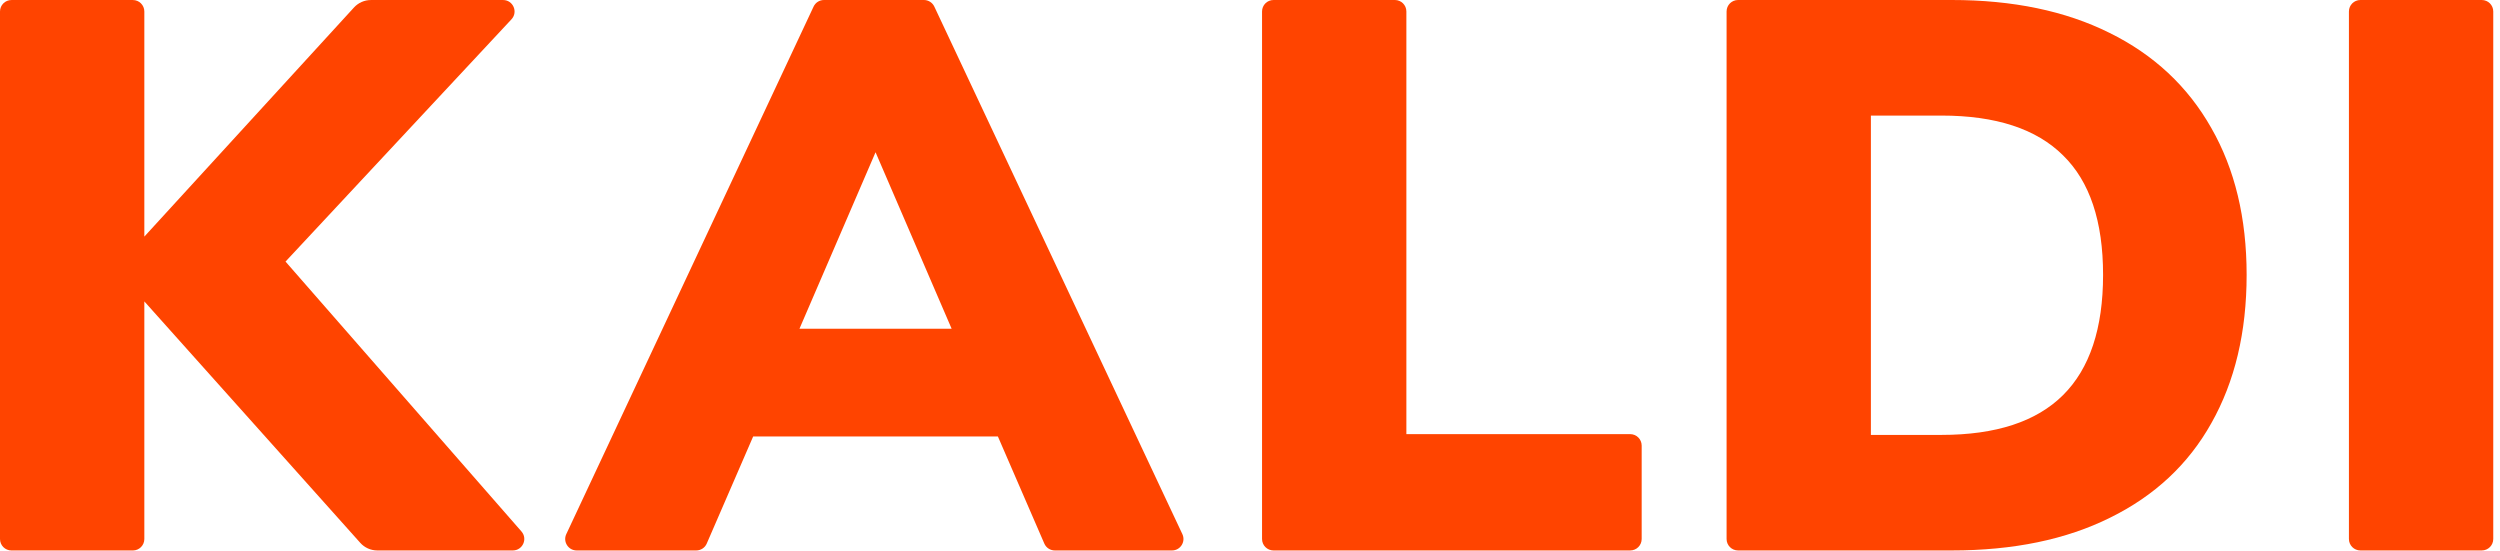
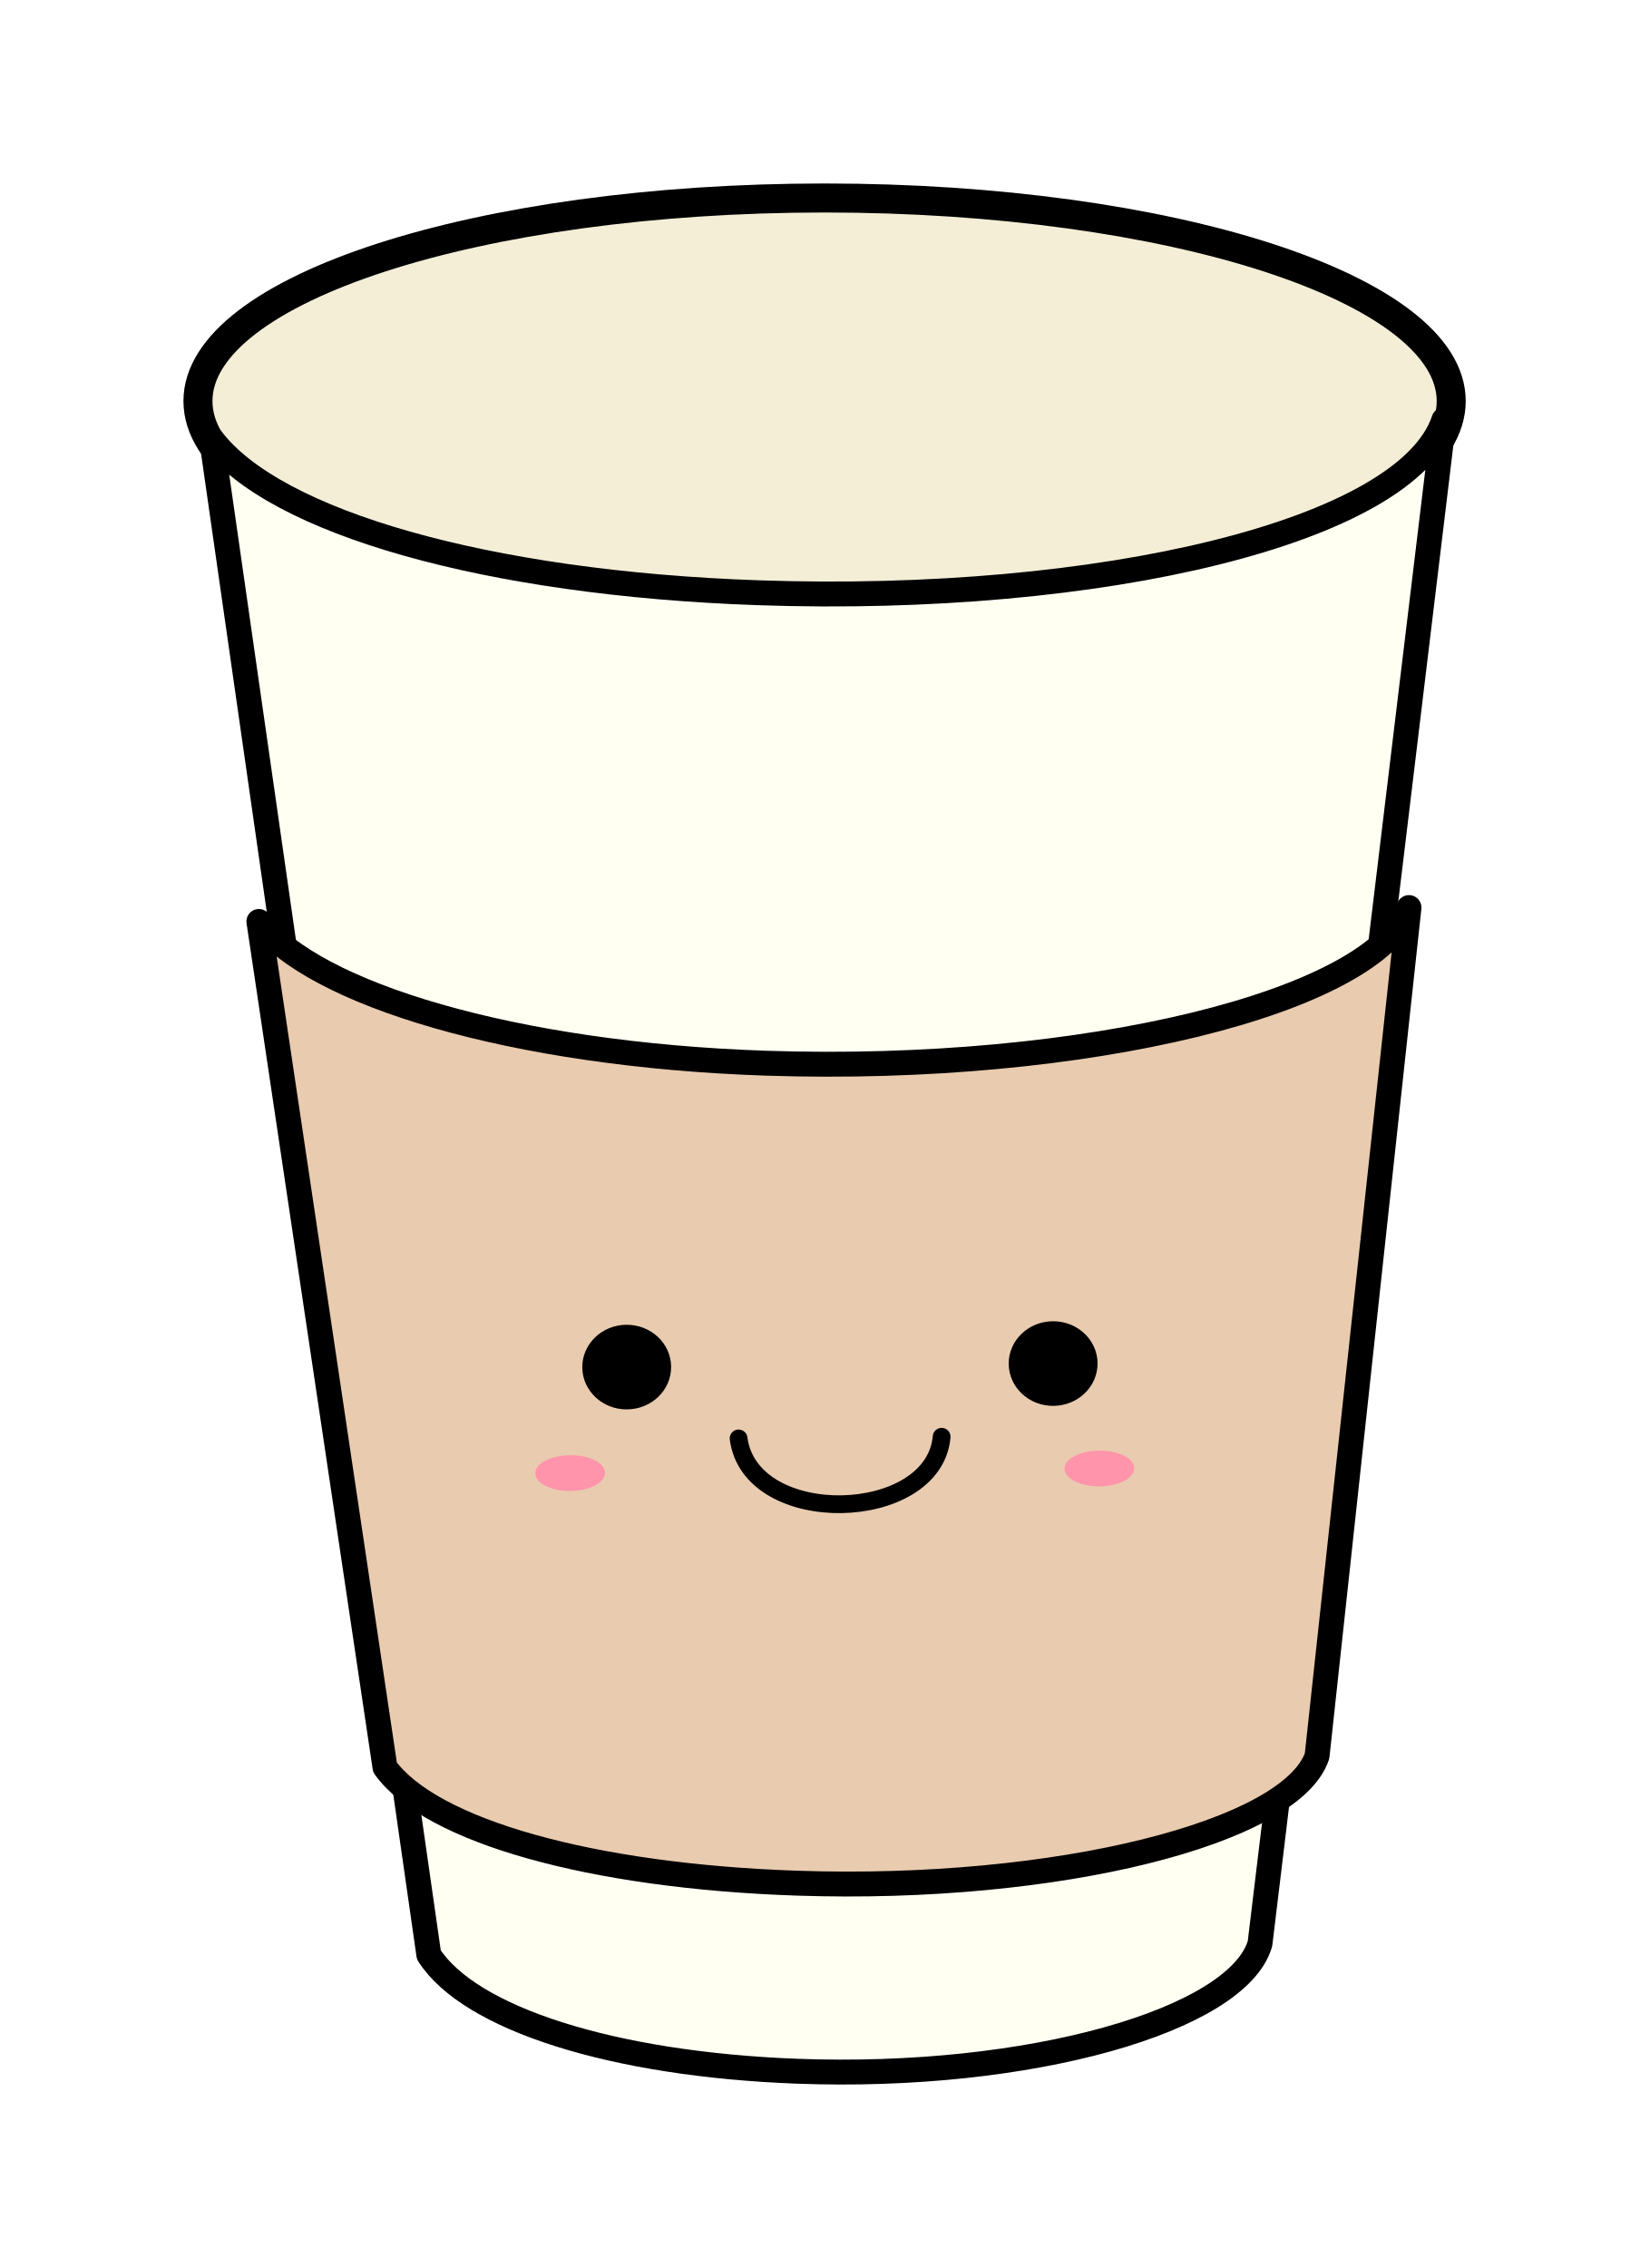
- <svg xmlns="http://www.w3.org/2000/svg" xmlns:xlink="http://www.w3.org/1999/xlink" viewBox="0 0 109 24">
-   <g transform="translate(-1470)">
-     <g style="mix-blend-mode:normal" transform="translate(1470)" fill="#f40">
-       <use xlink:href="#b" style="mix-blend-mode:normal" />
-       <use xlink:href="#c" style="mix-blend-mode:normal" />
-       <use xlink:href="#d" style="mix-blend-mode:normal" />
-       <use xlink:href="#e" style="mix-blend-mode:normal" />
-       <use xlink:href="#f" style="mix-blend-mode:normal" />
-     </g>
+ <svg xmlns="http://www.w3.org/2000/svg" width="89.897pt" height="123.615pt" viewBox="0 0 119.863 164.821" id="svg2" version="1.1">
+   <defs id="defs4">
+     </defs>
+   <g id="layer1" transform="translate(-403.4075,81.09366)">
+     <ellipse style="fill:#f4eed7;stroke:#000000;stroke-width:2.109;stroke-linecap:round;stroke-miterlimit:4;stroke-dasharray:none" id="path3691" cx="463.339" cy="-51.946" rx="45.544" ry="14.759" />
+     <path d="m 508.352,-50.588 c -2.678,8.099 -24.864,13.437 -49.858,12.57 -19.732,-0.686 -35.138,-5.126 -39.714,-11.189 l 15.795,110.176 c 2.981,4.654 13.395,7.948 26.725,8.457 16.891,0.645 32.068,-3.712 33.685,-9.274 z" style="fill:#fffff2;stroke:#000000;stroke-width:1.809;stroke-linecap:round;stroke-linejoin:round;stroke-miterlimit:4;stroke-dasharray:none;fill-opacity:1" id="path3693" />
+     <path d="M 431.389,47.349 422.222,-14.129 c 3.972,5.259 18.457,9.681 36.831,10.299 23.277,0.78 44.331,-4.468 46.761,-11.309 l -6.68,61.65 c -1.86,5.557 -18.868,9.89 -37.797,9.25 -14.942,-0.506 -26.608,-3.785 -29.948,-8.412 z" style="fill:#e9cbaf;stroke:#000000;stroke-width:1.809;stroke-linecap:round;stroke-linejoin:round;stroke-miterlimit:4;stroke-dasharray:none;fill-opacity:1" id="path3695" />
+     <ellipse ry="3.075" rx="3.229" cy="21.962" cx="448.791" id="ellipse4221-4" style="fill:#000000;fill-opacity:1;stroke:none;stroke-width:0.861;stroke-linecap:round;stroke-linejoin:round;stroke-miterlimit:4;stroke-dasharray:none;stroke-dashoffset:0;stroke-opacity:1" transform="rotate(-0.4730916)" />
+     <ellipse style="fill:#000000;fill-opacity:1;stroke:none;stroke-width:0.861;stroke-linecap:round;stroke-linejoin:round;stroke-miterlimit:4;stroke-dasharray:none;stroke-dashoffset:0;stroke-opacity:1" id="ellipse4223-9" cx="479.785" cy="21.962" rx="3.229" ry="3.075" transform="rotate(-0.4730916)" />
+     <path id="path4225-0" d="m 471.847,23.319 c -0.559,6.338 -13.905,6.696 -14.758,0.122" style="fill:none;fill-rule:evenodd;stroke:#000000;stroke-width:1.291;stroke-linecap:round;stroke-linejoin:round;stroke-miterlimit:4;stroke-dasharray:none;stroke-opacity:1" />
+     <ellipse ry="1.299" rx="2.535" cy="29.632" cx="444.617" id="ellipse4227-9" style="fill:#ff94aa;fill-opacity:1;stroke:none;stroke-width:1.291;stroke-linecap:round;stroke-linejoin:round;stroke-miterlimit:4;stroke-dasharray:none;stroke-dashoffset:0;stroke-opacity:1" transform="rotate(-0.4730916)" />
+     <ellipse style="fill:#ff94aa;fill-opacity:1;stroke:none;stroke-width:1.291;stroke-linecap:round;stroke-linejoin:round;stroke-miterlimit:4;stroke-dasharray:none;stroke-dashoffset:0;stroke-opacity:1" id="ellipse4229-1" cx="483.081" cy="29.615" rx="2.535" ry="1.299" transform="rotate(-0.4730916)" />
  </g>
-   <defs>
-     <path id="b" d="M22.735 23.171c.283.323.053.829-.376.829h-5.907c-.285 0-.556-.121-.745-.333l-9.414-10.526v10.36c0 .276-.224.5-.5.5h-5.293c-.276 0-.5-.224-.5-.5v-23c0-.276.224-.5.5-.5h5.293c.276 0 .5.224.5.5v9.815l9.141-9.99c.19-.207.457-.325.738-.325h5.762c.437 0 .664.521.366.841l-9.851 10.563 10.287 11.767z" />
-     <path id="c" d="M45.991 24c-.199 0-.38-.118-.459-.301l-2.024-4.669h-10.67l-2.024 4.669c-.079.183-.259.301-.459.301h-5.212c-.366 0-.608-.381-.453-.712l10.782-23c.082-.176.259-.288.453-.288h4.358c.194 0 .37.112.453.287l10.815 23c.156.332-.086.713-.452.713h-5.108zm-11.135-9.668h6.635l-3.317-7.694-3.317 7.694z" />
-     <path id="d" d="M55.525 24c-.276 0-.5-.224-.5-.5v-23c0-.276.224-.5.5-.5h5.293c.276 0 .5.224.5.5v18.428h9.759c.276 0 .5.224.5.5v4.072c0 .276-.224.5-.5.5h-15.552z" />
-     <path id="e" d="M75.279.5c0-.276.224-.5.5-.5h9.315c2.667 0 4.959.477 6.874 1.43 1.938.953 3.42 2.338 4.446 4.153 1.026 1.793 1.539 3.926 1.539 6.4 0 2.496-.513 4.652-1.539 6.468-1.003 1.793-2.474 3.166-4.412 4.119-1.915.953-4.218 1.43-6.908 1.43h-9.315c-.276 0-.5-.224-.5-.5v-23zm9.37 18.462c2.371 0 4.138-.579 5.301-1.736 1.163-1.157 1.744-2.905 1.744-5.242 0-2.338-.581-4.074-1.744-5.209-1.163-1.157-2.93-1.736-5.301-1.736h-3.078v13.923h3.078z" />
-     <path id="f" d="M102.913 24c-.276 0-.5-.224-.5-.5v-23c0-.276.224-.5.5-.5h5.293c.276 0 .5.224.5.5v23c0 .276-.224.5-.5.5h-5.293z" />
-   </defs>
</svg>
